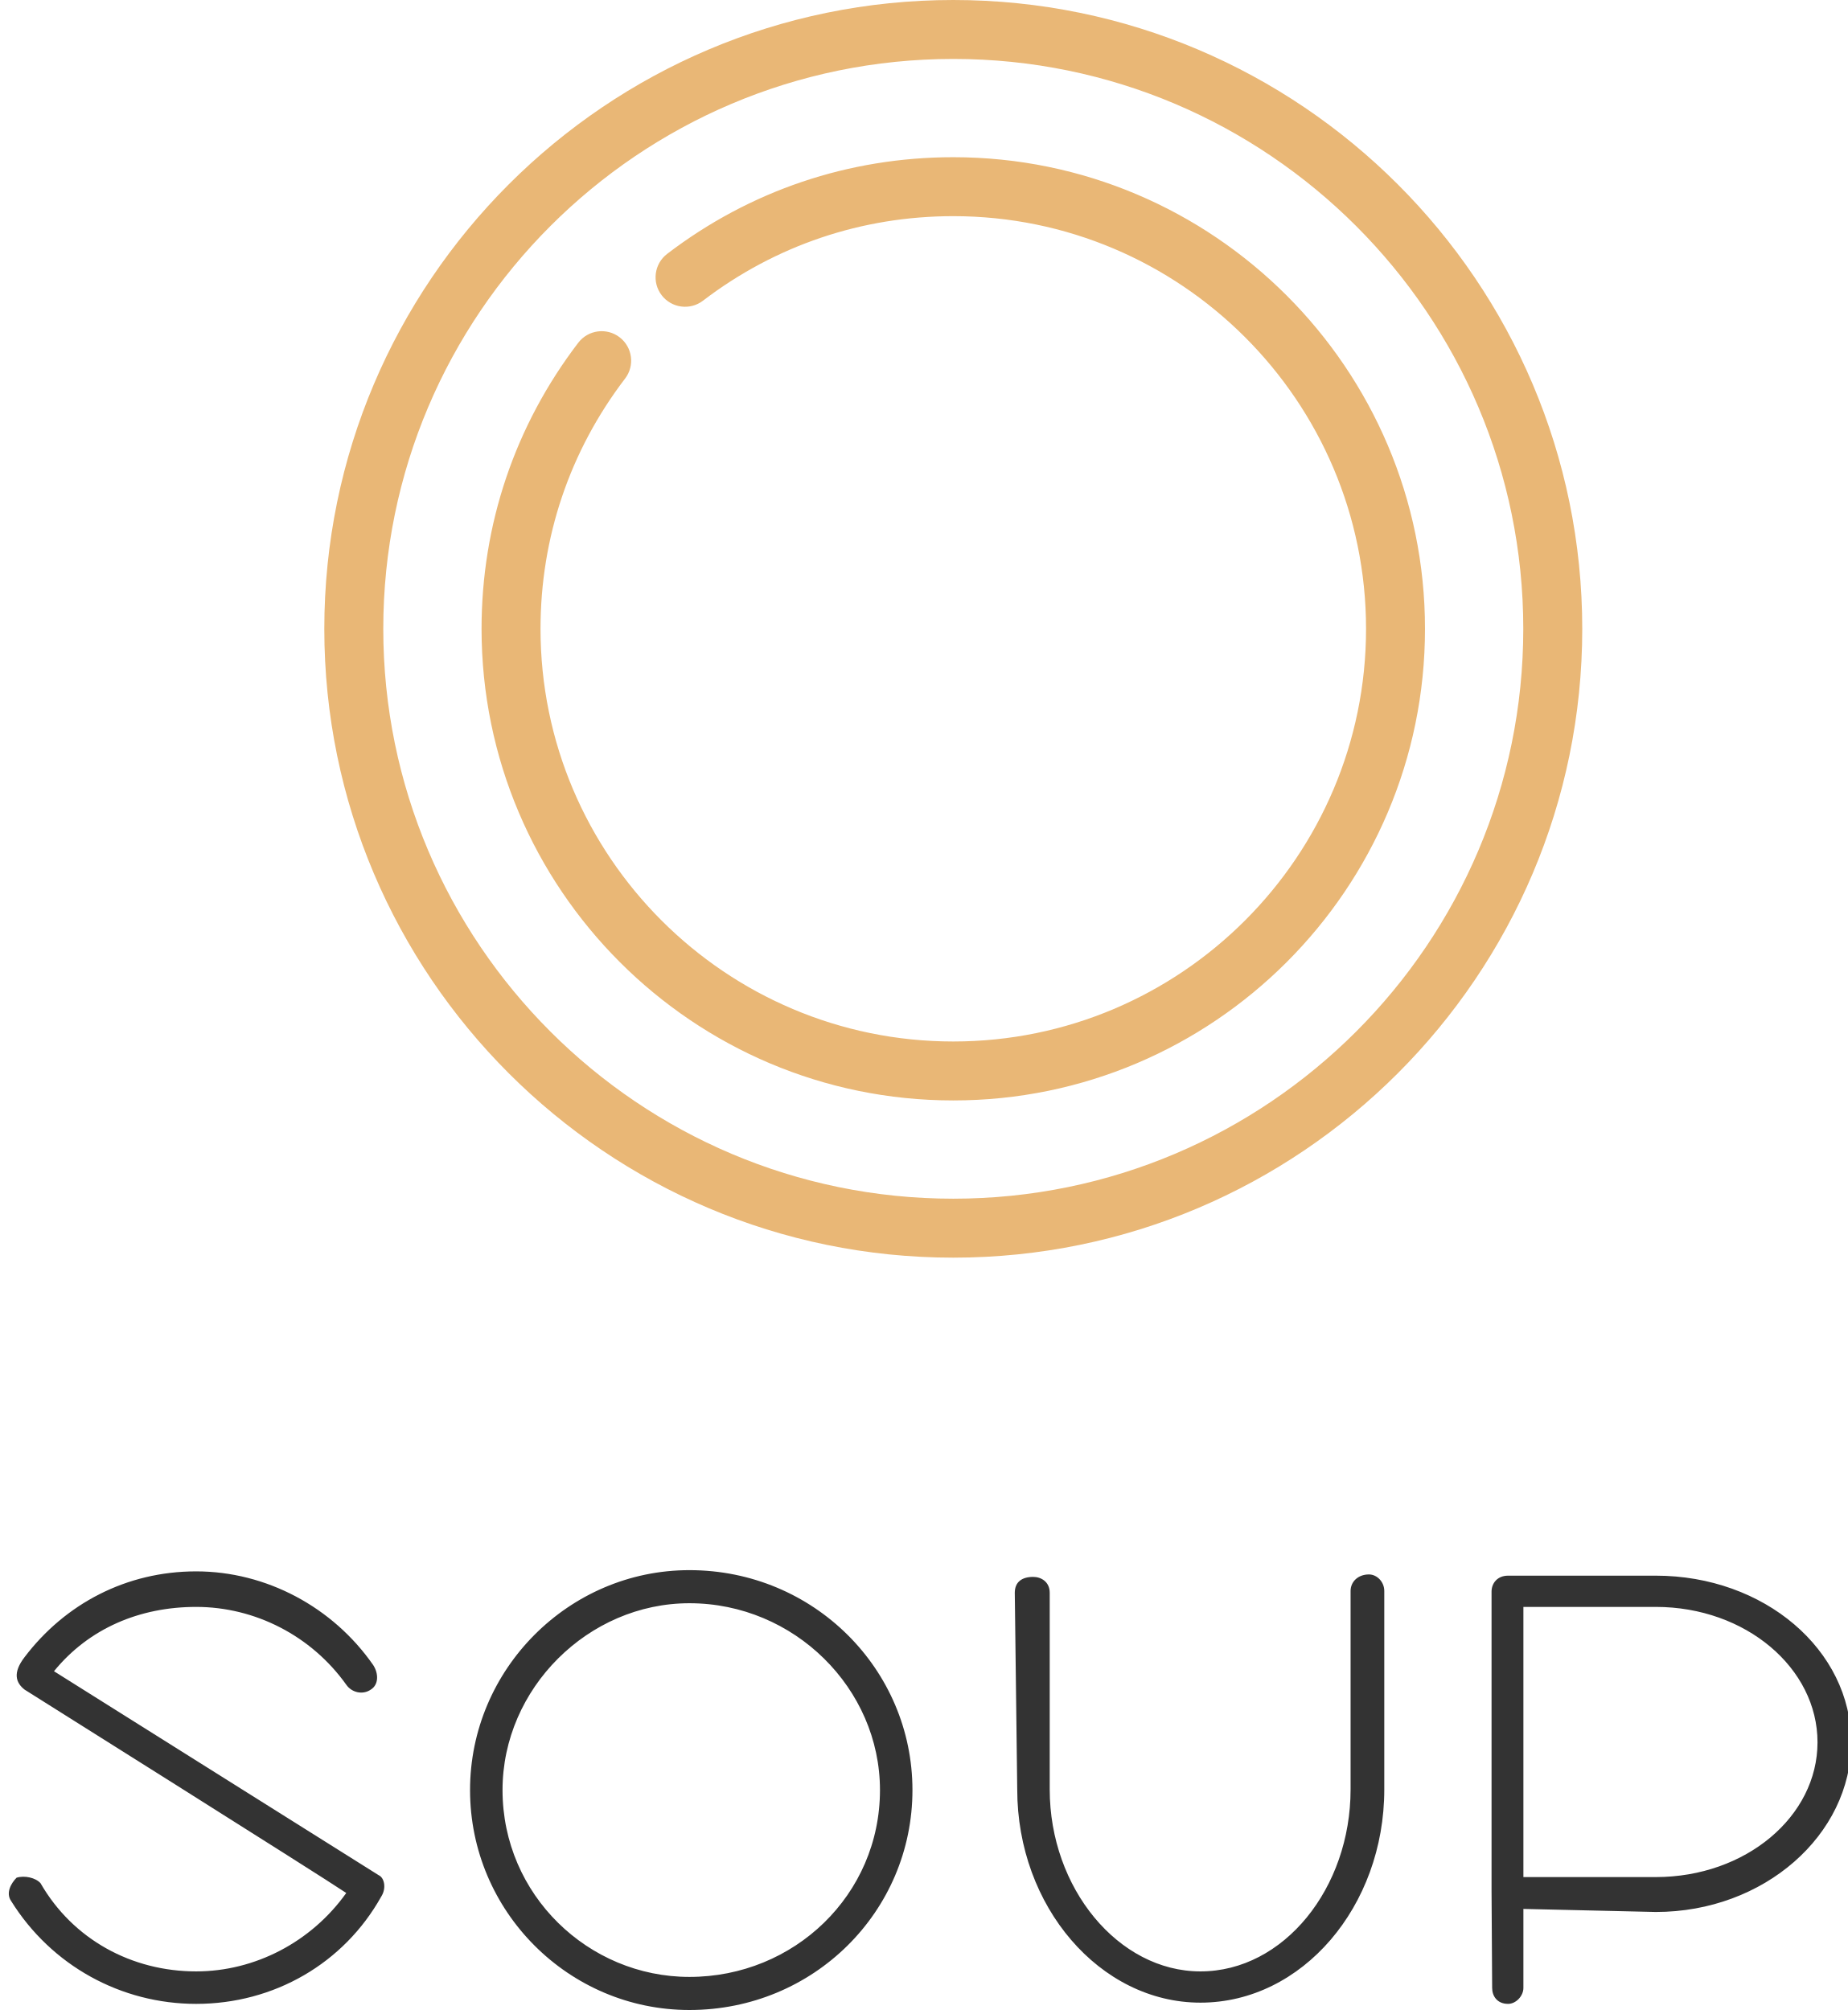
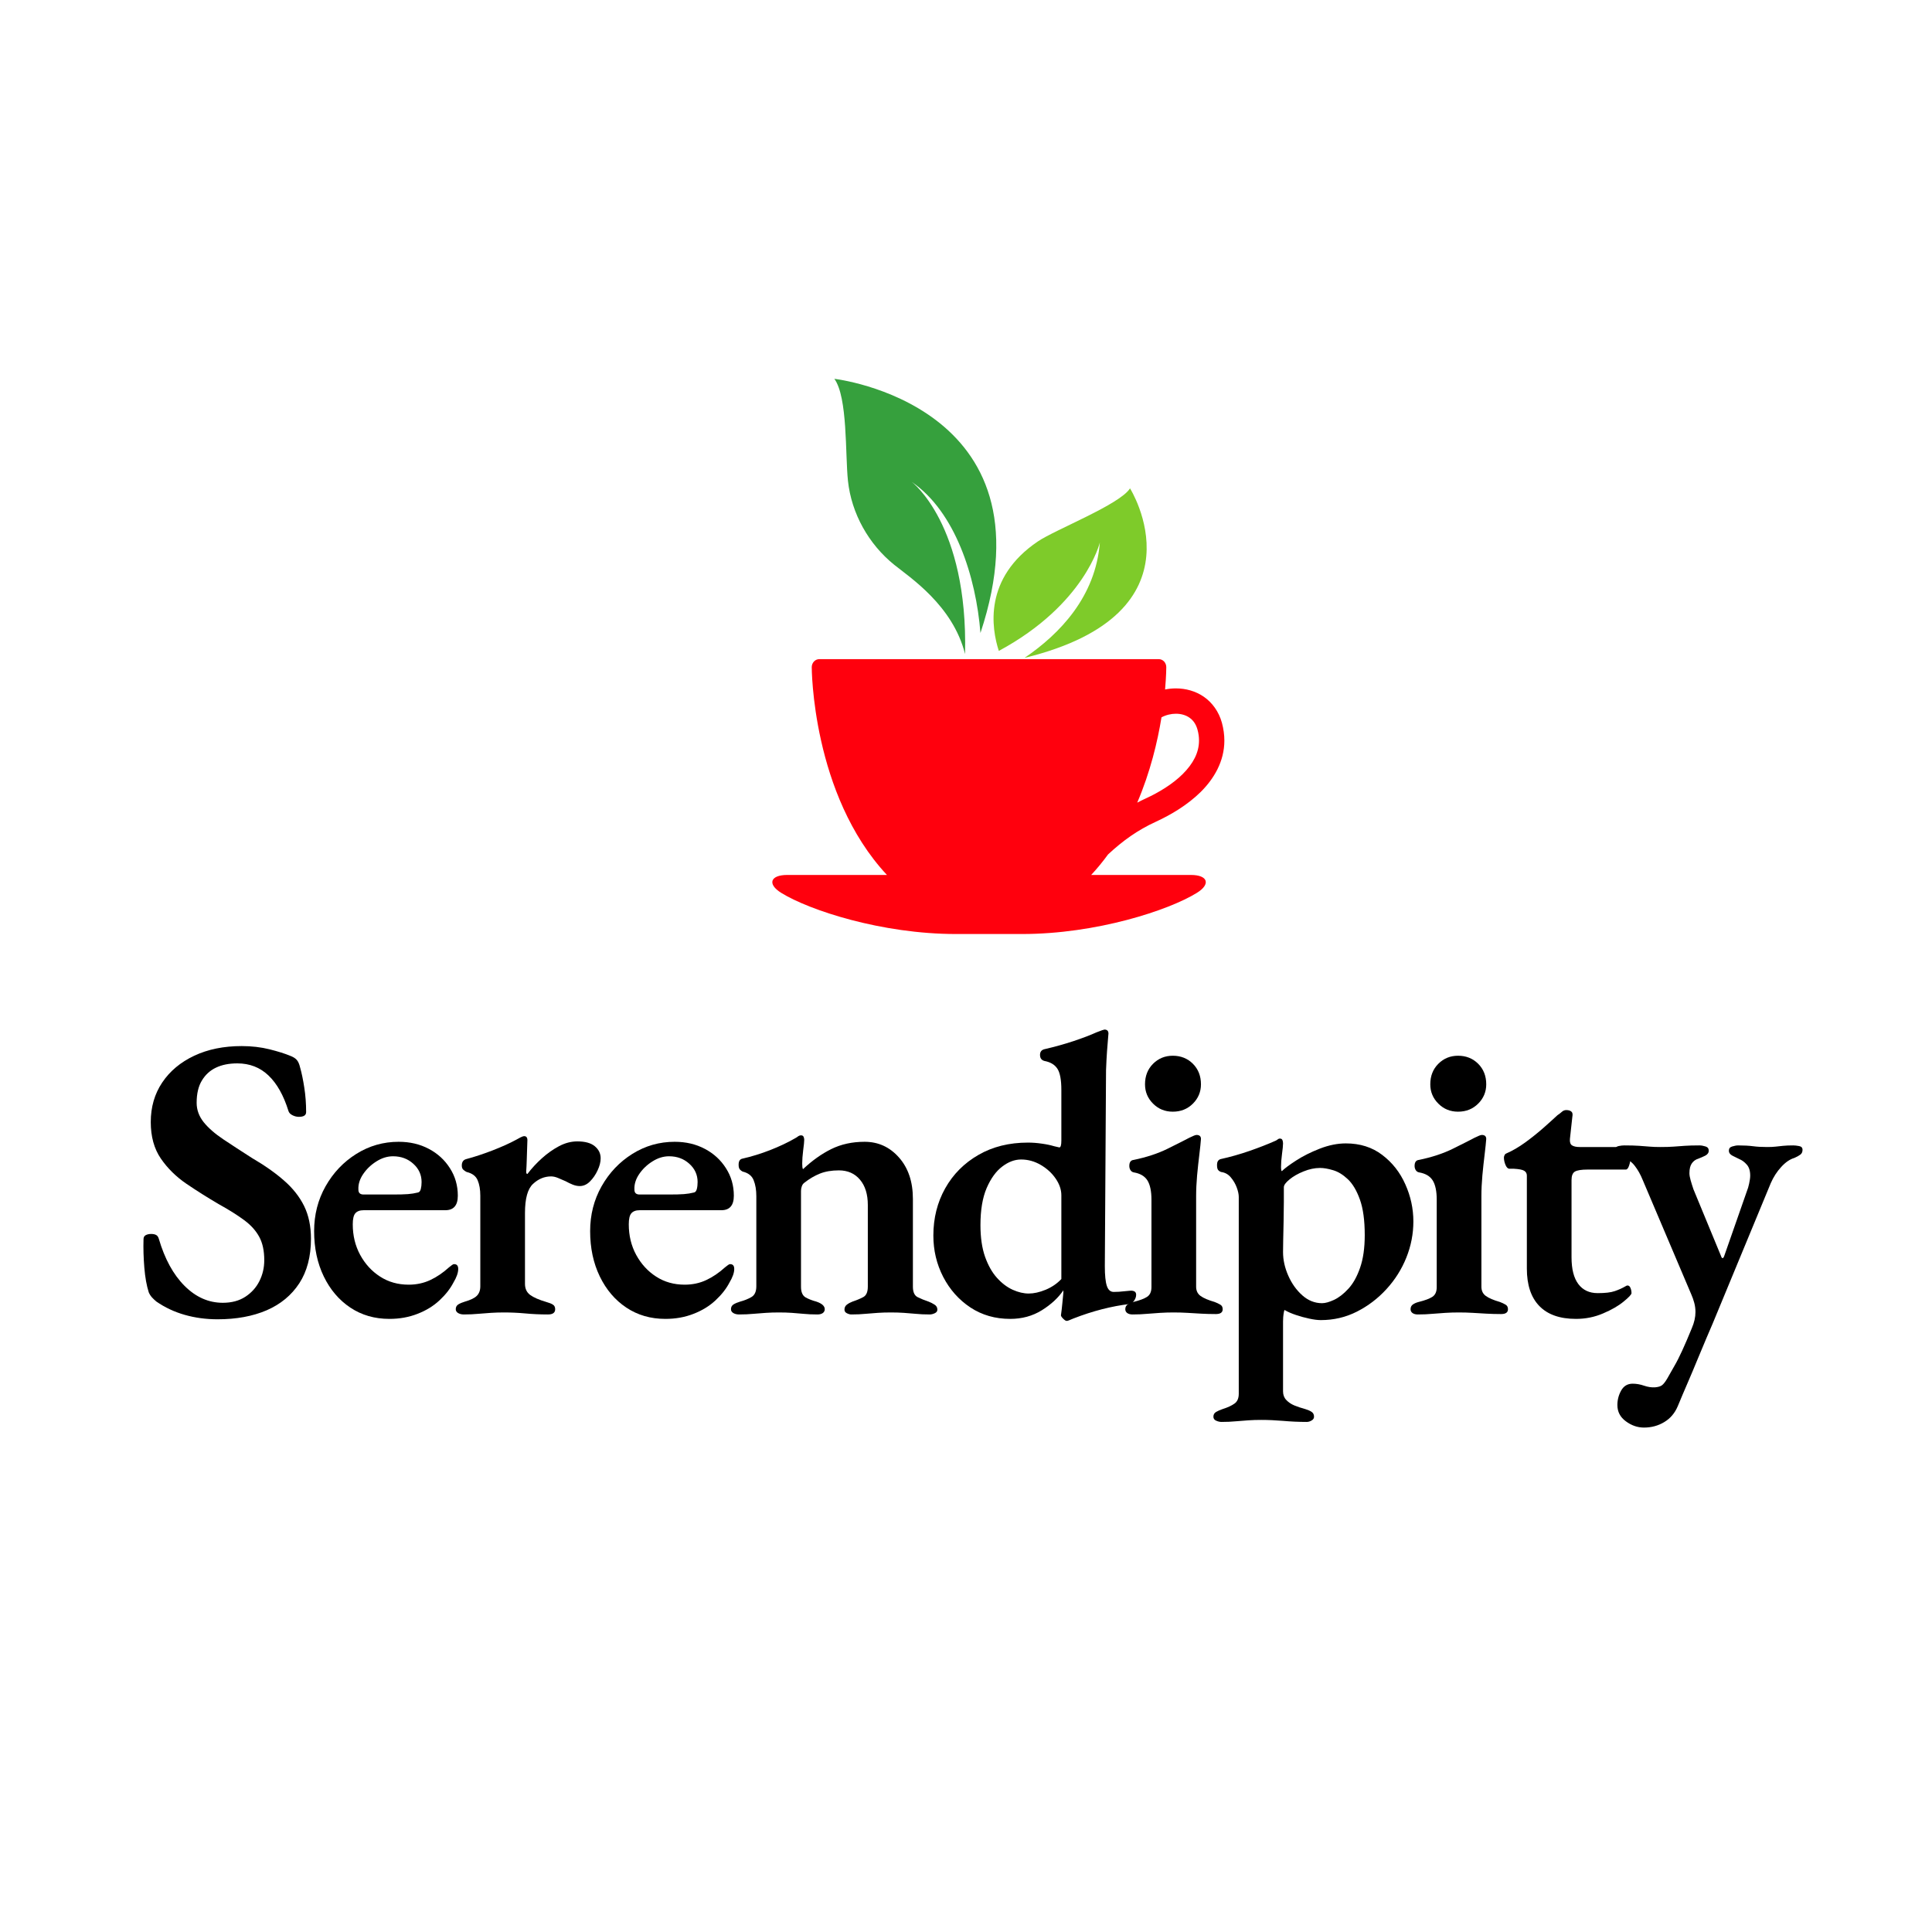
- <svg xmlns="http://www.w3.org/2000/svg" version="1.1" id="Warstwa_1" x="0px" y="0px" width="612px" height="665.947px" viewBox="0 0 612 665.947" enable-background="new 0 0 612 665.947" xml:space="preserve">
-   <g id="logo-symbol">
-     <path fill="#E9B776" d="M219.16,97.799c3.275,4.287,9.404,5.106,13.689,1.833c23.989-18.329,52.662-28.017,82.917-28.017   c75.393,0,136.728,61.334,136.728,136.725c0,75.39-61.334,136.724-136.728,136.724c-75.388,0-136.723-61.333-136.723-136.724   c0-30.256,9.687-58.929,28.017-82.919c3.275-4.283,2.455-10.414-1.832-13.688c-4.285-3.275-10.414-2.455-13.689,1.832   c-20.953,27.424-32.027,60.197-32.027,94.775c0,86.159,70.096,156.255,156.251,156.255c86.16,0,156.258-70.097,156.258-156.255   c0-86.159-70.099-156.256-156.258-156.256c-34.578,0-67.35,11.074-94.771,32.026C216.708,87.385,215.885,93.513,219.16,97.799   L219.16,97.799z M315.766,0c-114.875,0-208.34,93.46-208.34,208.34c0,114.88,93.461,208.341,208.34,208.341   c114.881,0,208.345-93.459,208.345-208.341C524.109,93.46,430.646,0,315.766,0z M315.766,397.147   c-104.105,0-188.808-84.698-188.808-188.811c0-104.109,84.699-188.809,188.808-188.809c104.109,0,188.812,84.7,188.812,188.809   C504.575,312.449,419.875,397.147,315.766,397.147z" />
-   </g>
-   <g id="logo-text">
-     <path fill="#333333" d="M114.696,627.179c-8.726-5.885-106.557-67.383-106.557-67.383c-2.841-2.235-4.06-5.479,0-10.758   c13.396-17.659,33.693-28.416,56.831-28.416c23.139,0,45.263,11.771,58.659,31.054c1.826,2.844,1.826,6.495-0.813,8.12   c-2.638,1.827-6.292,1.014-8.119-1.625c-11.568-16.236-30.242-25.776-49.727-25.776c-18.672,0-35.519,7.104-47.089,21.312   l107.574,67.588c1.827,0.812,2.638,4.263,0.812,7.104c-12.381,22.123-35.52,35.519-61.297,35.519   c-24.762,0-47.9-12.583-61.296-34.1c-1.827-2.642,0-5.889,1.827-7.71c2.639-0.812,6.292,0,7.917,1.821   c10.756,18.678,30.242,29.229,51.553,29.229C84.454,653.159,103.127,643.417,114.696,627.179L114.696,627.179z M302.244,593.081   c0,40.188-32.679,72.866-73.88,72.866c-39.985,0-72.664-32.683-72.664-72.866c0-39.985,32.679-72.866,72.664-72.866   C269.565,520.215,302.244,553.096,302.244,593.081L302.244,593.081z M291.486,593.081c0-33.69-28.416-61.903-63.122-61.903   c-33.49,0-61.904,28.213-61.904,61.903c0,34.708,28.415,61.905,61.904,61.905C263.071,654.986,291.486,627.789,291.486,593.081   L291.486,593.081z M453.461,521.638c2.639,0,5.074,2.438,5.074,5.479v65.761c0,38.769-27.197,70.633-60.895,70.633   c-33.283,0-60.687-31.864-60.687-70.633l-0.812-65.152c0-3.648,2.438-5.274,6.093-5.274c2.638,0,5.479,1.626,5.479,5.274v65.152   c0,32.679,22.732,60.281,49.93,60.281c27.604,0,49.729-27.604,49.729-60.281v-65.761   C447.372,524.073,449.807,521.638,453.461,521.638L453.461,521.638z M613.202,577.249c0,30.649-28.82,56.222-64.745,56.222   l-43.841-1.013v26.182c0,2.643-2.438,5.276-5.074,5.276c-3.654,0-5.276-2.638-5.276-5.276l-0.2-32.271V527.32   c0-2.642,1.822-5.275,5.479-5.275h48.915C584.382,522.043,613.202,546.602,613.202,577.249z M602.04,577.249   c0-24.559-23.748-44.854-53.583-44.854h-43.841v89.512h43.841C578.292,621.902,602.04,601.809,602.04,577.249z" />
+ <svg xmlns="http://www.w3.org/2000/svg" width="500" zoomAndPan="magnify" viewBox="0 0 375 375" height="500" preserveAspectRatio="xMidYMid meet" version="1.2">
+   <defs>
+     <clipPath id="f85ea25670">
+       <path d="M 161.953 73.523 L 194 73.523 L 194 127 L 161.953 127 Z M 161.953 73.523 " />
+     </clipPath>
+     <clipPath id="ac95de51f2">
+       <path d="M 192 94 L 223 94 L 223 127.707 L 192 127.707 Z M 192 94 " />
+     </clipPath>
+     <clipPath id="a7d8235900">
+       <path d="M 149 127.785 L 237.648 127.785 L 237.648 181.965 L 149 181.965 Z M 149 127.785 " />
+     </clipPath>
+   </defs>
+   <g id="62cbd9e9b4">
+     <g clip-rule="nonzero" clip-path="url(#f85ea25670)">
+       <path style=" stroke:none;fill-rule:nonzero;fill:#36a03d;fill-opacity:1;" d="M 187.316 126.949 C 187.914 101.746 176.973 93.539 176.973 93.539 C 185.391 99.316 189.434 111.902 190.305 122.863 C 205.047 78.465 161.969 73.531 161.949 73.531 C 164.555 77.109 164.043 88.172 164.586 93.312 C 165.262 99.699 168.633 105.637 173.539 109.602 C 176.586 112.066 184.961 117.512 187.316 126.949 " />
+     </g>
+     <g clip-rule="nonzero" clip-path="url(#ac95de51f2)">
+       <path style=" stroke:none;fill-rule:nonzero;fill:#7ecb2a;fill-opacity:1;" d="M 193.871 126.34 C 210.621 117.312 213.477 105.301 213.477 105.301 C 212.668 115.789 205.723 123.035 198.859 127.695 C 234.578 118.988 219.336 94.789 219.336 94.789 C 217.395 97.91 204.867 102.785 201.473 105.074 C 190.852 112.23 192.453 122 193.871 126.34 " />
+     </g>
+     <g clip-rule="nonzero" clip-path="url(#a7d8235900)">
+       <path style=" stroke:none;fill-rule:nonzero;fill:#ff000d;fill-opacity:1;" d="M 225.445 139.234 C 226.324 138.77 227.309 138.535 228.238 138.535 C 229.254 138.535 230.168 138.805 230.859 139.289 C 231.559 139.781 232.102 140.465 232.426 141.598 C 232.645 142.367 232.727 143.078 232.727 143.746 C 232.727 146.098 231.574 148.234 229.586 150.223 C 227.621 152.195 224.879 153.844 222.336 155.004 C 221.785 155.254 221.258 155.523 220.734 155.793 C 223.273 149.863 224.68 143.957 225.445 139.234 Z M 231.164 169.828 L 211.797 169.828 C 212.98 168.555 214.07 167.219 215.078 165.84 C 217.949 163.18 220.785 161.129 224.383 159.484 C 227.289 158.145 230.465 156.266 233.047 153.727 C 235.609 151.184 237.648 147.809 237.648 143.746 C 237.648 142.621 237.488 141.453 237.172 140.289 C 236.578 138.125 235.289 136.371 233.672 135.246 C 232.043 134.125 230.137 133.617 228.238 133.617 C 227.543 133.617 226.832 133.688 226.141 133.828 C 226.375 131.137 226.375 129.504 226.375 129.504 C 226.375 128.637 225.727 127.938 224.91 127.938 L 159.027 127.938 C 158.215 127.938 157.559 128.637 157.559 129.504 C 157.559 129.504 157.555 154.191 172.156 169.828 L 152.789 169.828 C 149.535 169.828 148.871 171.594 151.641 173.309 C 157.098 176.684 171.125 181.293 185.578 181.293 L 198.375 181.293 C 212.82 181.293 226.852 176.684 232.305 173.309 C 235.078 171.594 234.418 169.828 231.164 169.828 " />
+     </g>
+     <g style="fill:#000000;fill-opacity:1;">
+       <g transform="translate(25.51342, 254.9017)">
+         <path style="stroke:none" d="M 16.719 1.172 C 14.477 1.172 12.352 0.883 10.344 0.312 C 8.344 -0.258 6.508 -1.117 4.844 -2.266 C 4.531 -2.523 4.242 -2.797 3.984 -3.078 C 3.723 -3.367 3.516 -3.695 3.359 -4.062 C 2.941 -5.363 2.656 -6.961 2.5 -8.859 C 2.344 -10.766 2.289 -12.602 2.344 -14.375 C 2.344 -14.738 2.484 -15 2.766 -15.156 C 3.055 -15.312 3.41 -15.391 3.828 -15.391 C 4.242 -15.391 4.566 -15.32 4.797 -15.188 C 5.035 -15.062 5.207 -14.816 5.312 -14.453 C 6.457 -10.547 8.125 -7.5 10.312 -5.312 C 12.5 -3.125 14.973 -2.031 17.734 -2.031 C 19.453 -2.031 20.91 -2.422 22.109 -3.203 C 23.305 -3.984 24.219 -5 24.844 -6.25 C 25.469 -7.5 25.781 -8.852 25.781 -10.312 C 25.781 -12.133 25.453 -13.645 24.797 -14.844 C 24.148 -16.039 23.176 -17.117 21.875 -18.078 C 20.57 -19.047 18.93 -20.078 16.953 -21.172 C 14.816 -22.422 12.734 -23.734 10.703 -25.109 C 8.672 -26.492 7.004 -28.133 5.703 -30.031 C 4.398 -31.938 3.75 -34.297 3.75 -37.109 C 3.75 -40.016 4.488 -42.57 5.969 -44.781 C 7.457 -47 9.531 -48.734 12.188 -49.984 C 14.844 -51.234 17.914 -51.859 21.406 -51.859 C 23.332 -51.859 25.129 -51.648 26.797 -51.234 C 28.461 -50.816 29.789 -50.398 30.781 -49.984 C 31.352 -49.773 31.781 -49.516 32.062 -49.203 C 32.352 -48.891 32.578 -48.395 32.734 -47.719 C 33.047 -46.625 33.316 -45.32 33.547 -43.812 C 33.785 -42.301 33.906 -40.711 33.906 -39.047 C 33.906 -38.43 33.438 -38.125 32.5 -38.125 C 32.082 -38.125 31.664 -38.227 31.25 -38.438 C 30.832 -38.645 30.57 -38.926 30.469 -39.281 C 29.531 -42.301 28.238 -44.594 26.594 -46.156 C 24.957 -47.719 22.941 -48.5 20.547 -48.5 C 18.93 -48.5 17.551 -48.223 16.406 -47.672 C 15.258 -47.129 14.348 -46.297 13.672 -45.172 C 12.992 -44.055 12.656 -42.613 12.656 -40.844 C 12.656 -39.488 13.109 -38.238 14.016 -37.094 C 14.93 -35.957 16.207 -34.844 17.844 -33.75 C 19.488 -32.656 21.328 -31.457 23.359 -30.156 C 25.859 -28.695 27.953 -27.223 29.641 -25.734 C 31.336 -24.254 32.629 -22.613 33.516 -20.812 C 34.398 -19.02 34.844 -16.898 34.844 -14.453 C 34.844 -11.016 34.086 -8.133 32.578 -5.812 C 31.066 -3.5 28.957 -1.754 26.25 -0.578 C 23.539 0.586 20.363 1.172 16.719 1.172 Z M 16.719 1.172 " />
+       </g>
+     </g>
+     <g style="fill:#000000;fill-opacity:1;">
+       <g transform="translate(59.0179, 254.9017)">
+         <path style="stroke:none" d="M 16.562 1.094 C 13.695 1.094 11.172 0.363 8.984 -1.094 C 6.797 -2.551 5.078 -4.566 3.828 -7.141 C 2.578 -9.723 1.953 -12.656 1.953 -15.938 C 1.953 -19.113 2.691 -22.016 4.172 -24.641 C 5.66 -27.273 7.656 -29.375 10.156 -30.938 C 12.656 -32.5 15.391 -33.281 18.359 -33.281 C 20.547 -33.281 22.5 -32.82 24.219 -31.906 C 25.938 -31 27.301 -29.75 28.312 -28.156 C 29.332 -26.57 29.844 -24.789 29.844 -22.812 C 29.844 -20.938 29.035 -20 27.422 -20 L 11.562 -20 C 10.832 -20 10.297 -19.801 9.953 -19.406 C 9.617 -19.02 9.453 -18.305 9.453 -17.266 C 9.453 -15.078 9.93 -13.098 10.891 -11.328 C 11.859 -9.555 13.148 -8.148 14.766 -7.109 C 16.379 -6.066 18.227 -5.547 20.312 -5.547 C 21.82 -5.547 23.211 -5.844 24.484 -6.438 C 25.766 -7.039 26.977 -7.863 28.125 -8.906 C 28.332 -9.062 28.516 -9.203 28.672 -9.328 C 28.828 -9.461 28.984 -9.531 29.141 -9.531 C 29.66 -9.531 29.922 -9.219 29.922 -8.594 C 29.922 -7.863 29.609 -6.977 28.984 -5.938 C 28.359 -4.738 27.457 -3.594 26.281 -2.5 C 25.113 -1.406 23.695 -0.535 22.031 0.109 C 20.363 0.766 18.539 1.094 16.562 1.094 Z M 11.562 -23.047 L 17.109 -23.047 C 18.461 -23.047 19.477 -23.07 20.156 -23.125 C 20.832 -23.176 21.484 -23.281 22.109 -23.438 C 22.367 -23.488 22.551 -23.707 22.656 -24.094 C 22.758 -24.488 22.812 -24.945 22.812 -25.469 C 22.812 -26.875 22.273 -28.055 21.203 -29.016 C 20.141 -29.984 18.828 -30.469 17.266 -30.469 C 16.172 -30.469 15.102 -30.141 14.062 -29.484 C 13.02 -28.836 12.16 -28.02 11.484 -27.031 C 10.805 -26.039 10.492 -25.023 10.547 -23.984 C 10.547 -23.359 10.883 -23.047 11.562 -23.047 Z M 11.562 -23.047 " />
+       </g>
+     </g>
+     <g style="fill:#000000;fill-opacity:1;">
+       <g transform="translate(86.58665, 254.9017)">
+         <path style="stroke:none" d="M 3.438 0.234 C 3.02 0.234 2.656 0.145 2.344 -0.031 C 2.031 -0.219 1.875 -0.469 1.875 -0.781 C 1.875 -1.195 2.039 -1.508 2.375 -1.719 C 2.719 -1.926 3.148 -2.109 3.672 -2.266 C 4.766 -2.578 5.531 -2.953 5.969 -3.391 C 6.414 -3.836 6.641 -4.453 6.641 -5.234 L 6.641 -22.812 C 6.641 -24.008 6.469 -25.008 6.125 -25.812 C 5.789 -26.625 5.078 -27.16 3.984 -27.422 C 3.773 -27.523 3.566 -27.664 3.359 -27.844 C 3.148 -28.031 3.047 -28.305 3.047 -28.672 C 3.047 -29.348 3.332 -29.766 3.906 -29.922 C 5.469 -30.336 7.16 -30.895 8.984 -31.594 C 10.805 -32.301 12.344 -32.992 13.594 -33.672 C 13.852 -33.828 14.141 -33.984 14.453 -34.141 C 14.766 -34.297 15 -34.375 15.156 -34.375 C 15.57 -34.375 15.781 -34.113 15.781 -33.594 C 15.781 -33.383 15.766 -32.914 15.734 -32.188 C 15.711 -31.457 15.688 -30.66 15.656 -29.797 C 15.633 -28.941 15.598 -28.176 15.547 -27.5 C 15.547 -27.188 15.625 -27.031 15.781 -27.031 C 16.613 -28.125 17.551 -29.141 18.594 -30.078 C 19.633 -31.016 20.738 -31.797 21.906 -32.422 C 23.082 -33.047 24.27 -33.359 25.469 -33.359 C 26.977 -33.359 28.109 -33.047 28.859 -32.422 C 29.617 -31.797 30 -31.016 30 -30.078 C 30 -29.348 29.801 -28.566 29.406 -27.734 C 29.02 -26.898 28.523 -26.18 27.922 -25.578 C 27.328 -24.984 26.664 -24.688 25.938 -24.688 C 25.52 -24.688 25.078 -24.773 24.609 -24.953 C 24.141 -25.141 23.672 -25.363 23.203 -25.625 C 22.734 -25.832 22.25 -26.039 21.75 -26.25 C 21.258 -26.457 20.805 -26.562 20.391 -26.562 C 19.086 -26.562 17.914 -26.078 16.875 -25.109 C 15.832 -24.148 15.312 -22.266 15.312 -19.453 L 15.312 -5.703 C 15.312 -4.766 15.648 -4.047 16.328 -3.547 C 17.004 -3.055 18.047 -2.602 19.453 -2.188 C 20.023 -2.031 20.453 -1.859 20.734 -1.672 C 21.023 -1.492 21.172 -1.195 21.172 -0.781 C 21.172 -0.102 20.703 0.234 19.766 0.234 C 18.203 0.234 16.727 0.164 15.344 0.031 C 13.969 -0.094 12.602 -0.156 11.25 -0.156 C 10.363 -0.156 9.516 -0.129 8.703 -0.078 C 7.898 -0.023 7.082 0.035 6.25 0.109 C 5.414 0.191 4.477 0.234 3.438 0.234 Z M 3.438 0.234 " />
+       </g>
+     </g>
+     <g style="fill:#000000;fill-opacity:1;">
+       <g transform="translate(112.5933, 254.9017)">
+         <path style="stroke:none" d="M 16.562 1.094 C 13.695 1.094 11.172 0.363 8.984 -1.094 C 6.797 -2.551 5.078 -4.566 3.828 -7.141 C 2.578 -9.723 1.953 -12.656 1.953 -15.938 C 1.953 -19.113 2.691 -22.016 4.172 -24.641 C 5.66 -27.273 7.656 -29.375 10.156 -30.938 C 12.656 -32.5 15.391 -33.281 18.359 -33.281 C 20.547 -33.281 22.5 -32.82 24.219 -31.906 C 25.938 -31 27.301 -29.75 28.312 -28.156 C 29.332 -26.57 29.844 -24.789 29.844 -22.812 C 29.844 -20.938 29.035 -20 27.422 -20 L 11.562 -20 C 10.832 -20 10.297 -19.801 9.953 -19.406 C 9.617 -19.02 9.453 -18.305 9.453 -17.266 C 9.453 -15.078 9.93 -13.098 10.891 -11.328 C 11.859 -9.555 13.148 -8.148 14.766 -7.109 C 16.379 -6.066 18.227 -5.547 20.312 -5.547 C 21.82 -5.547 23.211 -5.844 24.484 -6.438 C 25.766 -7.039 26.977 -7.863 28.125 -8.906 C 28.332 -9.062 28.516 -9.203 28.672 -9.328 C 28.828 -9.461 28.984 -9.531 29.141 -9.531 C 29.66 -9.531 29.922 -9.219 29.922 -8.594 C 29.922 -7.863 29.609 -6.977 28.984 -5.938 C 28.359 -4.738 27.457 -3.594 26.281 -2.5 C 25.113 -1.406 23.695 -0.535 22.031 0.109 C 20.363 0.766 18.539 1.094 16.562 1.094 Z M 11.562 -23.047 L 17.109 -23.047 C 18.461 -23.047 19.477 -23.07 20.156 -23.125 C 20.832 -23.176 21.484 -23.281 22.109 -23.438 C 22.367 -23.488 22.551 -23.707 22.656 -24.094 C 22.758 -24.488 22.812 -24.945 22.812 -25.469 C 22.812 -26.875 22.273 -28.055 21.203 -29.016 C 20.141 -29.984 18.828 -30.469 17.266 -30.469 C 16.172 -30.469 15.102 -30.141 14.062 -29.484 C 13.02 -28.836 12.16 -28.02 11.484 -27.031 C 10.805 -26.039 10.492 -25.023 10.547 -23.984 C 10.547 -23.359 10.883 -23.047 11.562 -23.047 Z M 11.562 -23.047 " />
+       </g>
+     </g>
+     <g style="fill:#000000;fill-opacity:1;">
+       <g transform="translate(140.1621, 254.9017)">
+         <path style="stroke:none" d="M 3.281 0.234 C 2.863 0.234 2.5 0.145 2.188 -0.031 C 1.875 -0.219 1.719 -0.469 1.719 -0.781 C 1.719 -1.195 1.883 -1.508 2.219 -1.719 C 2.562 -1.926 2.992 -2.109 3.516 -2.266 C 4.297 -2.473 5.008 -2.758 5.656 -3.125 C 6.312 -3.488 6.641 -4.191 6.641 -5.234 L 6.641 -22.734 C 6.641 -23.93 6.469 -24.957 6.125 -25.812 C 5.789 -26.676 5.078 -27.238 3.984 -27.5 C 3.773 -27.602 3.594 -27.742 3.438 -27.922 C 3.281 -28.109 3.203 -28.41 3.203 -28.828 C 3.203 -29.504 3.438 -29.895 3.906 -30 C 5.727 -30.414 7.535 -30.973 9.328 -31.672 C 11.129 -32.379 12.707 -33.125 14.062 -33.906 C 14.27 -34.008 14.477 -34.141 14.688 -34.297 C 14.895 -34.453 15.102 -34.531 15.312 -34.531 C 15.57 -34.531 15.738 -34.438 15.812 -34.25 C 15.895 -34.07 15.938 -33.879 15.938 -33.672 C 15.938 -33.305 15.867 -32.629 15.734 -31.641 C 15.609 -30.648 15.547 -29.789 15.547 -29.062 C 15.547 -28.852 15.555 -28.629 15.578 -28.391 C 15.609 -28.16 15.648 -28.02 15.703 -27.969 C 17.473 -29.633 19.305 -30.938 21.203 -31.875 C 23.109 -32.812 25.258 -33.281 27.656 -33.281 C 30.312 -33.281 32.535 -32.266 34.328 -30.234 C 36.129 -28.203 37.031 -25.52 37.031 -22.188 L 37.031 -5.156 C 37.031 -4.113 37.336 -3.438 37.953 -3.125 C 38.578 -2.812 39.281 -2.523 40.062 -2.266 C 40.477 -2.109 40.867 -1.91 41.234 -1.672 C 41.598 -1.441 41.781 -1.117 41.781 -0.703 C 41.781 -0.391 41.609 -0.156 41.266 0 C 40.93 0.156 40.609 0.234 40.297 0.234 C 39.266 0.234 38.359 0.191 37.578 0.109 C 36.797 0.035 36.023 -0.023 35.266 -0.078 C 34.516 -0.129 33.672 -0.156 32.734 -0.156 C 31.848 -0.156 31.016 -0.129 30.234 -0.078 C 29.453 -0.023 28.656 0.035 27.844 0.109 C 27.039 0.191 26.117 0.234 25.078 0.234 C 24.816 0.234 24.531 0.156 24.219 0 C 23.906 -0.156 23.75 -0.391 23.75 -0.703 C 23.75 -1.117 23.906 -1.441 24.219 -1.672 C 24.531 -1.91 24.895 -2.109 25.312 -2.266 C 26.094 -2.523 26.781 -2.812 27.375 -3.125 C 27.977 -3.438 28.281 -4.113 28.281 -5.156 L 28.281 -21.016 C 28.281 -23.098 27.77 -24.738 26.75 -25.938 C 25.738 -27.133 24.375 -27.734 22.656 -27.734 C 21.25 -27.734 20.023 -27.523 18.984 -27.109 C 17.941 -26.691 16.926 -26.094 15.938 -25.312 C 15.727 -25.156 15.57 -24.93 15.469 -24.641 C 15.363 -24.359 15.312 -24.062 15.312 -23.75 L 15.312 -5.156 C 15.312 -4.113 15.609 -3.422 16.203 -3.078 C 16.805 -2.742 17.5 -2.473 18.281 -2.266 C 19.375 -1.898 19.922 -1.406 19.922 -0.781 C 19.922 -0.469 19.789 -0.219 19.531 -0.031 C 19.27 0.145 18.93 0.234 18.516 0.234 C 17.473 0.234 16.562 0.191 15.781 0.109 C 15 0.035 14.242 -0.023 13.516 -0.078 C 12.785 -0.129 11.953 -0.156 11.016 -0.156 C 10.129 -0.156 9.297 -0.129 8.516 -0.078 C 7.734 -0.023 6.926 0.035 6.094 0.109 C 5.258 0.191 4.32 0.234 3.281 0.234 Z M 3.281 0.234 " />
+       </g>
+     </g>
+     <g style="fill:#000000;fill-opacity:1;">
+       <g transform="translate(179.0556, 254.9017)">
+         <path style="stroke:none" d="M 27.969 1.484 C 27.812 1.484 27.586 1.336 27.297 1.047 C 27.016 0.766 26.875 0.547 26.875 0.391 C 26.977 -0.336 27.066 -1.102 27.141 -1.906 C 27.223 -2.719 27.289 -3.41 27.344 -3.984 L 27.344 -4.453 C 26.352 -2.992 24.957 -1.703 23.156 -0.578 C 21.363 0.535 19.32 1.094 17.031 1.094 C 14.113 1.094 11.535 0.352 9.297 -1.125 C 7.055 -2.613 5.297 -4.594 4.016 -7.062 C 2.742 -9.539 2.109 -12.211 2.109 -15.078 C 2.109 -18.461 2.875 -21.52 4.406 -24.25 C 5.945 -26.988 8.098 -29.148 10.859 -30.734 C 13.617 -32.328 16.82 -33.125 20.469 -33.125 C 21.352 -33.125 22.25 -33.055 23.156 -32.922 C 24.07 -32.797 24.867 -32.629 25.547 -32.422 C 26.172 -32.266 26.508 -32.188 26.562 -32.188 C 26.82 -32.188 26.953 -32.629 26.953 -33.516 L 26.953 -43.344 C 26.953 -45.32 26.691 -46.703 26.172 -47.484 C 25.648 -48.266 24.816 -48.758 23.672 -48.969 C 23.098 -49.125 22.812 -49.516 22.812 -50.141 C 22.812 -50.711 23.07 -51.078 23.594 -51.234 C 25.625 -51.703 27.535 -52.234 29.328 -52.828 C 31.129 -53.43 32.602 -53.992 33.75 -54.516 C 34.27 -54.723 34.645 -54.863 34.875 -54.938 C 35.113 -55.02 35.258 -55.062 35.312 -55.062 C 35.832 -55.062 36.094 -54.801 36.094 -54.281 C 36.094 -54.281 36.066 -53.969 36.016 -53.344 C 35.961 -52.719 35.895 -51.867 35.812 -50.797 C 35.738 -49.734 35.676 -48.523 35.625 -47.172 L 35.391 -9.141 C 35.391 -7.367 35.52 -6.094 35.781 -5.312 C 36.039 -4.531 36.484 -4.141 37.109 -4.141 C 37.367 -4.141 37.707 -4.148 38.125 -4.172 C 38.539 -4.203 39.266 -4.27 40.297 -4.375 C 41.078 -4.426 41.469 -4.164 41.469 -3.594 C 41.469 -3.176 41.32 -2.77 41.031 -2.375 C 40.75 -1.988 40.477 -1.797 40.219 -1.797 C 38.457 -1.586 36.664 -1.25 34.844 -0.781 C 33.02 -0.312 31.172 0.285 29.297 1.016 C 28.93 1.172 28.656 1.285 28.469 1.359 C 28.289 1.441 28.125 1.484 27.969 1.484 Z M 20.625 -3.828 C 21.613 -3.828 22.707 -4.07 23.906 -4.562 C 25.102 -5.062 26.117 -5.754 26.953 -6.641 L 26.953 -22.891 C 26.953 -23.984 26.586 -25.062 25.859 -26.125 C 25.129 -27.195 24.164 -28.082 22.969 -28.781 C 21.77 -29.488 20.492 -29.844 19.141 -29.844 C 17.891 -29.844 16.664 -29.383 15.469 -28.469 C 14.27 -27.562 13.266 -26.172 12.453 -24.297 C 11.648 -22.422 11.25 -20.023 11.25 -17.109 C 11.25 -14.711 11.547 -12.664 12.141 -10.969 C 12.742 -9.281 13.516 -7.914 14.453 -6.875 C 15.391 -5.832 16.406 -5.062 17.5 -4.562 C 18.594 -4.07 19.633 -3.828 20.625 -3.828 Z M 20.625 -3.828 " />
+       </g>
+     </g>
+     <g style="fill:#000000;fill-opacity:1;">
+       <g transform="translate(216.6995, 254.9017)">
+         <path style="stroke:none" d="M 3.125 0.234 C 2.707 0.234 2.367 0.145 2.109 -0.031 C 1.848 -0.219 1.719 -0.469 1.719 -0.781 C 1.719 -1.195 1.875 -1.508 2.188 -1.719 C 2.5 -1.926 2.863 -2.082 3.281 -2.188 C 4.531 -2.5 5.426 -2.836 5.969 -3.203 C 6.52 -3.566 6.797 -4.191 6.797 -5.078 L 6.797 -22.031 C 6.797 -23.695 6.535 -24.945 6.016 -25.781 C 5.492 -26.613 4.609 -27.133 3.359 -27.344 C 3.098 -27.395 2.891 -27.535 2.734 -27.766 C 2.578 -28.004 2.5 -28.281 2.5 -28.594 C 2.5 -29.32 2.785 -29.711 3.359 -29.766 C 5.859 -30.285 8.031 -31 9.875 -31.906 C 11.727 -32.82 13.148 -33.539 14.141 -34.062 C 14.867 -34.426 15.336 -34.609 15.547 -34.609 C 16.117 -34.609 16.406 -34.348 16.406 -33.828 C 16.352 -33.098 16.25 -32.094 16.094 -30.812 C 15.938 -29.539 15.789 -28.188 15.656 -26.75 C 15.531 -25.32 15.469 -23.984 15.469 -22.734 L 15.469 -5.156 C 15.469 -4.375 15.754 -3.773 16.328 -3.359 C 16.898 -2.941 17.812 -2.551 19.062 -2.188 C 19.477 -2.031 19.844 -1.859 20.156 -1.672 C 20.469 -1.492 20.625 -1.195 20.625 -0.781 C 20.625 -0.156 20.18 0.156 19.297 0.156 C 18.305 0.156 17.352 0.129 16.438 0.078 C 15.531 0.023 14.645 -0.023 13.781 -0.078 C 12.926 -0.129 12.031 -0.156 11.094 -0.156 C 10.207 -0.156 9.348 -0.129 8.516 -0.078 C 7.68 -0.023 6.832 0.035 5.969 0.109 C 5.113 0.191 4.164 0.234 3.125 0.234 Z M 10.938 -39.125 C 9.426 -39.125 8.148 -39.645 7.109 -40.688 C 6.066 -41.727 5.547 -42.977 5.547 -44.438 C 5.547 -46.051 6.066 -47.379 7.109 -48.422 C 8.148 -49.461 9.426 -49.984 10.938 -49.984 C 12.5 -49.984 13.801 -49.461 14.844 -48.422 C 15.883 -47.379 16.406 -46.051 16.406 -44.438 C 16.406 -42.977 15.883 -41.727 14.844 -40.688 C 13.801 -39.645 12.5 -39.125 10.938 -39.125 Z M 10.938 -39.125 " />
+       </g>
+     </g>
+     <g style="fill:#000000;fill-opacity:1;">
+       <g transform="translate(234.1931, 254.9017)">
+         <path style="stroke:none" d="M 2.891 21.094 C 2.578 21.094 2.238 21.016 1.875 20.859 C 1.508 20.703 1.328 20.441 1.328 20.078 C 1.328 19.66 1.508 19.348 1.875 19.141 C 2.238 18.93 2.656 18.75 3.125 18.594 C 4.113 18.281 4.879 17.926 5.422 17.531 C 5.973 17.145 6.25 16.508 6.25 15.625 L 6.25 -22.578 C 6.25 -23.098 6.117 -23.707 5.859 -24.406 C 5.598 -25.113 5.219 -25.766 4.719 -26.359 C 4.227 -26.961 3.594 -27.316 2.812 -27.422 C 2.551 -27.523 2.352 -27.664 2.219 -27.844 C 2.094 -28.031 2.031 -28.332 2.031 -28.75 C 2.031 -29.113 2.094 -29.383 2.219 -29.562 C 2.352 -29.75 2.523 -29.867 2.734 -29.922 C 4.609 -30.336 6.484 -30.867 8.359 -31.516 C 10.234 -32.172 11.875 -32.812 13.281 -33.438 C 13.438 -33.488 13.594 -33.578 13.75 -33.703 C 13.906 -33.836 14.062 -33.906 14.219 -33.906 C 14.477 -33.906 14.645 -33.812 14.719 -33.625 C 14.801 -33.445 14.844 -33.227 14.844 -32.969 C 14.844 -32.551 14.773 -31.859 14.641 -30.891 C 14.516 -29.93 14.453 -29.113 14.453 -28.438 C 14.453 -27.914 14.504 -27.629 14.609 -27.578 C 15.129 -28.098 16.051 -28.785 17.375 -29.641 C 18.707 -30.504 20.242 -31.273 21.984 -31.953 C 23.734 -32.629 25.414 -32.969 27.031 -32.969 C 29.789 -32.969 32.145 -32.223 34.094 -30.734 C 36.051 -29.254 37.547 -27.352 38.578 -25.031 C 39.617 -22.719 40.141 -20.312 40.141 -17.812 C 40.141 -15.414 39.688 -13.082 38.781 -10.812 C 37.875 -8.551 36.586 -6.508 34.922 -4.688 C 33.254 -2.863 31.336 -1.406 29.172 -0.312 C 27.016 0.781 24.688 1.328 22.188 1.328 C 21.562 1.328 20.816 1.234 19.953 1.047 C 19.098 0.867 18.238 0.633 17.375 0.344 C 16.52 0.062 15.781 -0.258 15.156 -0.625 C 15.102 -0.625 15.051 -0.477 15 -0.188 C 14.945 0.094 14.906 0.414 14.875 0.781 C 14.852 1.145 14.844 1.43 14.844 1.641 L 14.844 15.156 C 14.844 15.832 15.051 16.391 15.469 16.828 C 15.883 17.273 16.406 17.629 17.031 17.891 C 17.656 18.148 18.359 18.383 19.141 18.594 C 19.66 18.75 20.078 18.93 20.391 19.141 C 20.703 19.348 20.859 19.66 20.859 20.078 C 20.859 20.391 20.703 20.633 20.391 20.812 C 20.078 21 19.766 21.094 19.453 21.094 C 17.891 21.094 16.363 21.023 14.875 20.891 C 13.395 20.766 11.977 20.703 10.625 20.703 C 9.738 20.703 8.906 20.727 8.125 20.781 C 7.344 20.832 6.535 20.895 5.703 20.969 C 4.867 21.051 3.93 21.094 2.891 21.094 Z M 22.422 -1.953 C 23.047 -1.953 23.828 -2.172 24.766 -2.609 C 25.703 -3.055 26.625 -3.773 27.531 -4.766 C 28.445 -5.754 29.203 -7.109 29.797 -8.828 C 30.398 -10.547 30.703 -12.656 30.703 -15.156 C 30.703 -18.02 30.391 -20.32 29.766 -22.062 C 29.141 -23.812 28.359 -25.129 27.422 -26.016 C 26.484 -26.898 25.531 -27.484 24.562 -27.766 C 23.602 -28.055 22.758 -28.203 22.031 -28.203 C 20.988 -28.203 19.922 -27.977 18.828 -27.531 C 17.734 -27.094 16.82 -26.57 16.094 -25.969 C 15.363 -25.375 15 -24.867 15 -24.453 C 15 -23.723 15 -22.77 15 -21.594 C 15 -20.426 14.984 -19.176 14.953 -17.844 C 14.93 -16.52 14.906 -15.312 14.875 -14.219 C 14.852 -13.125 14.844 -12.344 14.844 -11.875 C 14.844 -10.363 15.18 -8.836 15.859 -7.297 C 16.535 -5.766 17.445 -4.488 18.594 -3.469 C 19.738 -2.457 21.016 -1.953 22.422 -1.953 Z M 22.422 -1.953 " />
+       </g>
+     </g>
+     <g style="fill:#000000;fill-opacity:1;">
+       <g transform="translate(272.0713, 254.9017)">
+         <path style="stroke:none" d="M 3.125 0.234 C 2.707 0.234 2.367 0.145 2.109 -0.031 C 1.848 -0.219 1.719 -0.469 1.719 -0.781 C 1.719 -1.195 1.875 -1.508 2.188 -1.719 C 2.5 -1.926 2.863 -2.082 3.281 -2.188 C 4.531 -2.5 5.426 -2.836 5.969 -3.203 C 6.52 -3.566 6.797 -4.191 6.797 -5.078 L 6.797 -22.031 C 6.797 -23.695 6.535 -24.945 6.016 -25.781 C 5.492 -26.613 4.609 -27.133 3.359 -27.344 C 3.098 -27.395 2.891 -27.535 2.734 -27.766 C 2.578 -28.004 2.5 -28.281 2.5 -28.594 C 2.5 -29.32 2.785 -29.711 3.359 -29.766 C 5.859 -30.285 8.031 -31 9.875 -31.906 C 11.727 -32.82 13.148 -33.539 14.141 -34.062 C 14.867 -34.426 15.336 -34.609 15.547 -34.609 C 16.117 -34.609 16.406 -34.348 16.406 -33.828 C 16.352 -33.098 16.25 -32.094 16.094 -30.812 C 15.938 -29.539 15.789 -28.188 15.656 -26.75 C 15.531 -25.32 15.469 -23.984 15.469 -22.734 L 15.469 -5.156 C 15.469 -4.375 15.754 -3.773 16.328 -3.359 C 16.898 -2.941 17.812 -2.551 19.062 -2.188 C 19.477 -2.031 19.844 -1.859 20.156 -1.672 C 20.469 -1.492 20.625 -1.195 20.625 -0.781 C 20.625 -0.156 20.18 0.156 19.297 0.156 C 18.305 0.156 17.352 0.129 16.438 0.078 C 15.531 0.023 14.645 -0.023 13.781 -0.078 C 12.926 -0.129 12.031 -0.156 11.094 -0.156 C 10.207 -0.156 9.348 -0.129 8.516 -0.078 C 7.68 -0.023 6.832 0.035 5.969 0.109 C 5.113 0.191 4.164 0.234 3.125 0.234 Z M 10.938 -39.125 C 9.426 -39.125 8.148 -39.645 7.109 -40.688 C 6.066 -41.727 5.547 -42.977 5.547 -44.438 C 5.547 -46.051 6.066 -47.379 7.109 -48.422 C 8.148 -49.461 9.426 -49.984 10.938 -49.984 C 12.5 -49.984 13.801 -49.461 14.844 -48.422 C 15.883 -47.379 16.406 -46.051 16.406 -44.438 C 16.406 -42.977 15.883 -41.727 14.844 -40.688 C 13.801 -39.645 12.5 -39.125 10.938 -39.125 Z M 10.938 -39.125 " />
+       </g>
+     </g>
+     <g style="fill:#000000;fill-opacity:1;">
+       <g transform="translate(289.5649, 254.9017)">
+         <path style="stroke:none" d="M 16.328 1.094 C 13.203 1.094 10.832 0.258 9.219 -1.406 C 7.602 -3.07 6.797 -5.492 6.797 -8.672 L 6.797 -26.719 C 6.797 -27.133 6.625 -27.445 6.281 -27.656 C 5.945 -27.863 5.285 -27.992 4.297 -28.047 L 3.438 -28.047 C 3.125 -28.047 2.863 -28.289 2.656 -28.781 C 2.445 -29.281 2.344 -29.766 2.344 -30.234 C 2.344 -30.336 2.379 -30.477 2.453 -30.656 C 2.535 -30.844 2.656 -30.961 2.812 -31.016 C 4.008 -31.535 5.234 -32.25 6.484 -33.156 C 7.734 -34.07 8.906 -35.008 10 -35.969 C 11.094 -36.938 12.004 -37.758 12.734 -38.438 C 13.098 -38.688 13.395 -38.914 13.625 -39.125 C 13.863 -39.332 14.141 -39.438 14.453 -39.438 C 14.867 -39.438 15.191 -39.344 15.422 -39.156 C 15.66 -38.977 15.727 -38.633 15.625 -38.125 L 15.156 -33.828 C 15.102 -33.203 15.242 -32.785 15.578 -32.578 C 15.922 -32.367 16.406 -32.266 17.031 -32.266 L 26.25 -32.266 C 26.406 -32.266 26.562 -32.082 26.719 -31.719 C 26.875 -31.352 26.953 -30.988 26.953 -30.625 C 26.953 -29.945 26.859 -29.32 26.672 -28.75 C 26.492 -28.176 26.273 -27.891 26.016 -27.891 L 18.594 -27.891 C 17.395 -27.891 16.57 -27.758 16.125 -27.5 C 15.688 -27.238 15.469 -26.691 15.469 -25.859 L 15.469 -10.859 C 15.469 -8.566 15.91 -6.832 16.797 -5.656 C 17.68 -4.488 18.93 -3.906 20.547 -3.906 C 22.004 -3.906 23.109 -4.035 23.859 -4.297 C 24.617 -4.555 25.312 -4.867 25.938 -5.234 C 26.094 -5.336 26.223 -5.391 26.328 -5.391 C 26.586 -5.391 26.781 -5.234 26.906 -4.922 C 27.039 -4.609 27.109 -4.27 27.109 -3.906 C 27.109 -3.645 26.598 -3.098 25.578 -2.266 C 24.566 -1.43 23.238 -0.664 21.594 0.031 C 19.957 0.738 18.203 1.094 16.328 1.094 Z M 16.328 1.094 " />
+       </g>
+     </g>
+     <g style="fill:#000000;fill-opacity:1;">
+       <g transform="translate(312.9942, 254.9017)">
+         <path style="stroke:none" d="M 6.094 22.188 C 4.844 22.188 3.672 21.781 2.578 20.969 C 1.484 20.164 0.938 19.113 0.938 17.812 C 0.938 16.82 1.18 15.883 1.672 15 C 2.172 14.113 2.914 13.672 3.906 13.672 C 4.633 13.672 5.375 13.801 6.125 14.062 C 6.883 14.32 7.602 14.426 8.281 14.375 C 8.906 14.32 9.359 14.176 9.641 13.938 C 9.93 13.707 10.258 13.281 10.625 12.656 C 11.039 11.926 11.492 11.129 11.984 10.266 C 12.484 9.41 13.004 8.383 13.547 7.188 C 14.098 5.988 14.711 4.555 15.391 2.891 C 15.859 1.797 16.094 0.754 16.094 -0.234 C 16.094 -0.859 16.016 -1.457 15.859 -2.031 C 15.703 -2.602 15.52 -3.125 15.312 -3.594 L 5.859 -25.859 C 5.441 -26.898 4.93 -27.812 4.328 -28.594 C 3.734 -29.375 2.992 -29.895 2.109 -30.156 C 1.641 -30.363 1.258 -30.57 0.969 -30.781 C 0.688 -30.988 0.547 -31.301 0.547 -31.719 C 0.547 -32.133 0.754 -32.379 1.172 -32.453 C 1.586 -32.535 1.953 -32.578 2.266 -32.578 C 3.461 -32.578 4.426 -32.551 5.156 -32.5 C 5.883 -32.445 6.562 -32.395 7.188 -32.344 C 7.812 -32.289 8.488 -32.266 9.219 -32.266 C 10.312 -32.266 11.195 -32.289 11.875 -32.344 C 12.551 -32.395 13.266 -32.445 14.016 -32.5 C 14.773 -32.551 15.727 -32.578 16.875 -32.578 C 17.238 -32.578 17.629 -32.508 18.047 -32.375 C 18.461 -32.25 18.672 -31.977 18.672 -31.562 C 18.672 -31.145 18.438 -30.816 17.969 -30.578 C 17.5 -30.348 17.055 -30.156 16.641 -30 C 16.117 -29.844 15.703 -29.539 15.391 -29.094 C 15.078 -28.656 14.922 -28.02 14.922 -27.188 C 14.922 -26.82 15 -26.363 15.156 -25.812 C 15.312 -25.27 15.492 -24.688 15.703 -24.062 L 21.094 -11.016 C 21.145 -10.805 21.25 -10.703 21.406 -10.703 C 21.457 -10.703 21.535 -10.805 21.641 -11.016 L 26.094 -23.75 C 26.25 -24.113 26.391 -24.594 26.516 -25.188 C 26.648 -25.789 26.719 -26.301 26.719 -26.719 C 26.719 -27.656 26.492 -28.367 26.047 -28.859 C 25.609 -29.359 25.129 -29.711 24.609 -29.922 C 24.191 -30.129 23.75 -30.348 23.281 -30.578 C 22.812 -30.816 22.578 -31.145 22.578 -31.562 C 22.578 -31.977 22.797 -32.25 23.234 -32.375 C 23.68 -32.508 24.062 -32.578 24.375 -32.578 C 25.52 -32.578 26.484 -32.523 27.266 -32.422 C 28.047 -32.316 28.957 -32.266 30 -32.266 C 30.676 -32.266 31.234 -32.289 31.672 -32.344 C 32.117 -32.395 32.602 -32.445 33.125 -32.5 C 33.645 -32.551 34.297 -32.578 35.078 -32.578 C 35.391 -32.578 35.766 -32.535 36.203 -32.453 C 36.648 -32.379 36.875 -32.133 36.875 -31.719 C 36.875 -31.301 36.727 -30.988 36.438 -30.781 C 36.156 -30.57 35.781 -30.363 35.312 -30.156 C 34.426 -29.895 33.566 -29.305 32.734 -28.391 C 31.898 -27.484 31.223 -26.43 30.703 -25.234 L 19.453 1.953 C 19.141 2.68 18.723 3.656 18.203 4.875 C 17.68 6.102 17.117 7.445 16.516 8.906 C 15.922 10.363 15.285 11.875 14.609 13.438 C 13.93 15 13.281 16.535 12.656 18.047 C 12.082 19.398 11.207 20.426 10.031 21.125 C 8.863 21.832 7.551 22.188 6.094 22.188 Z M 6.094 22.188 " />
+       </g>
+     </g>
  </g>
</svg>
